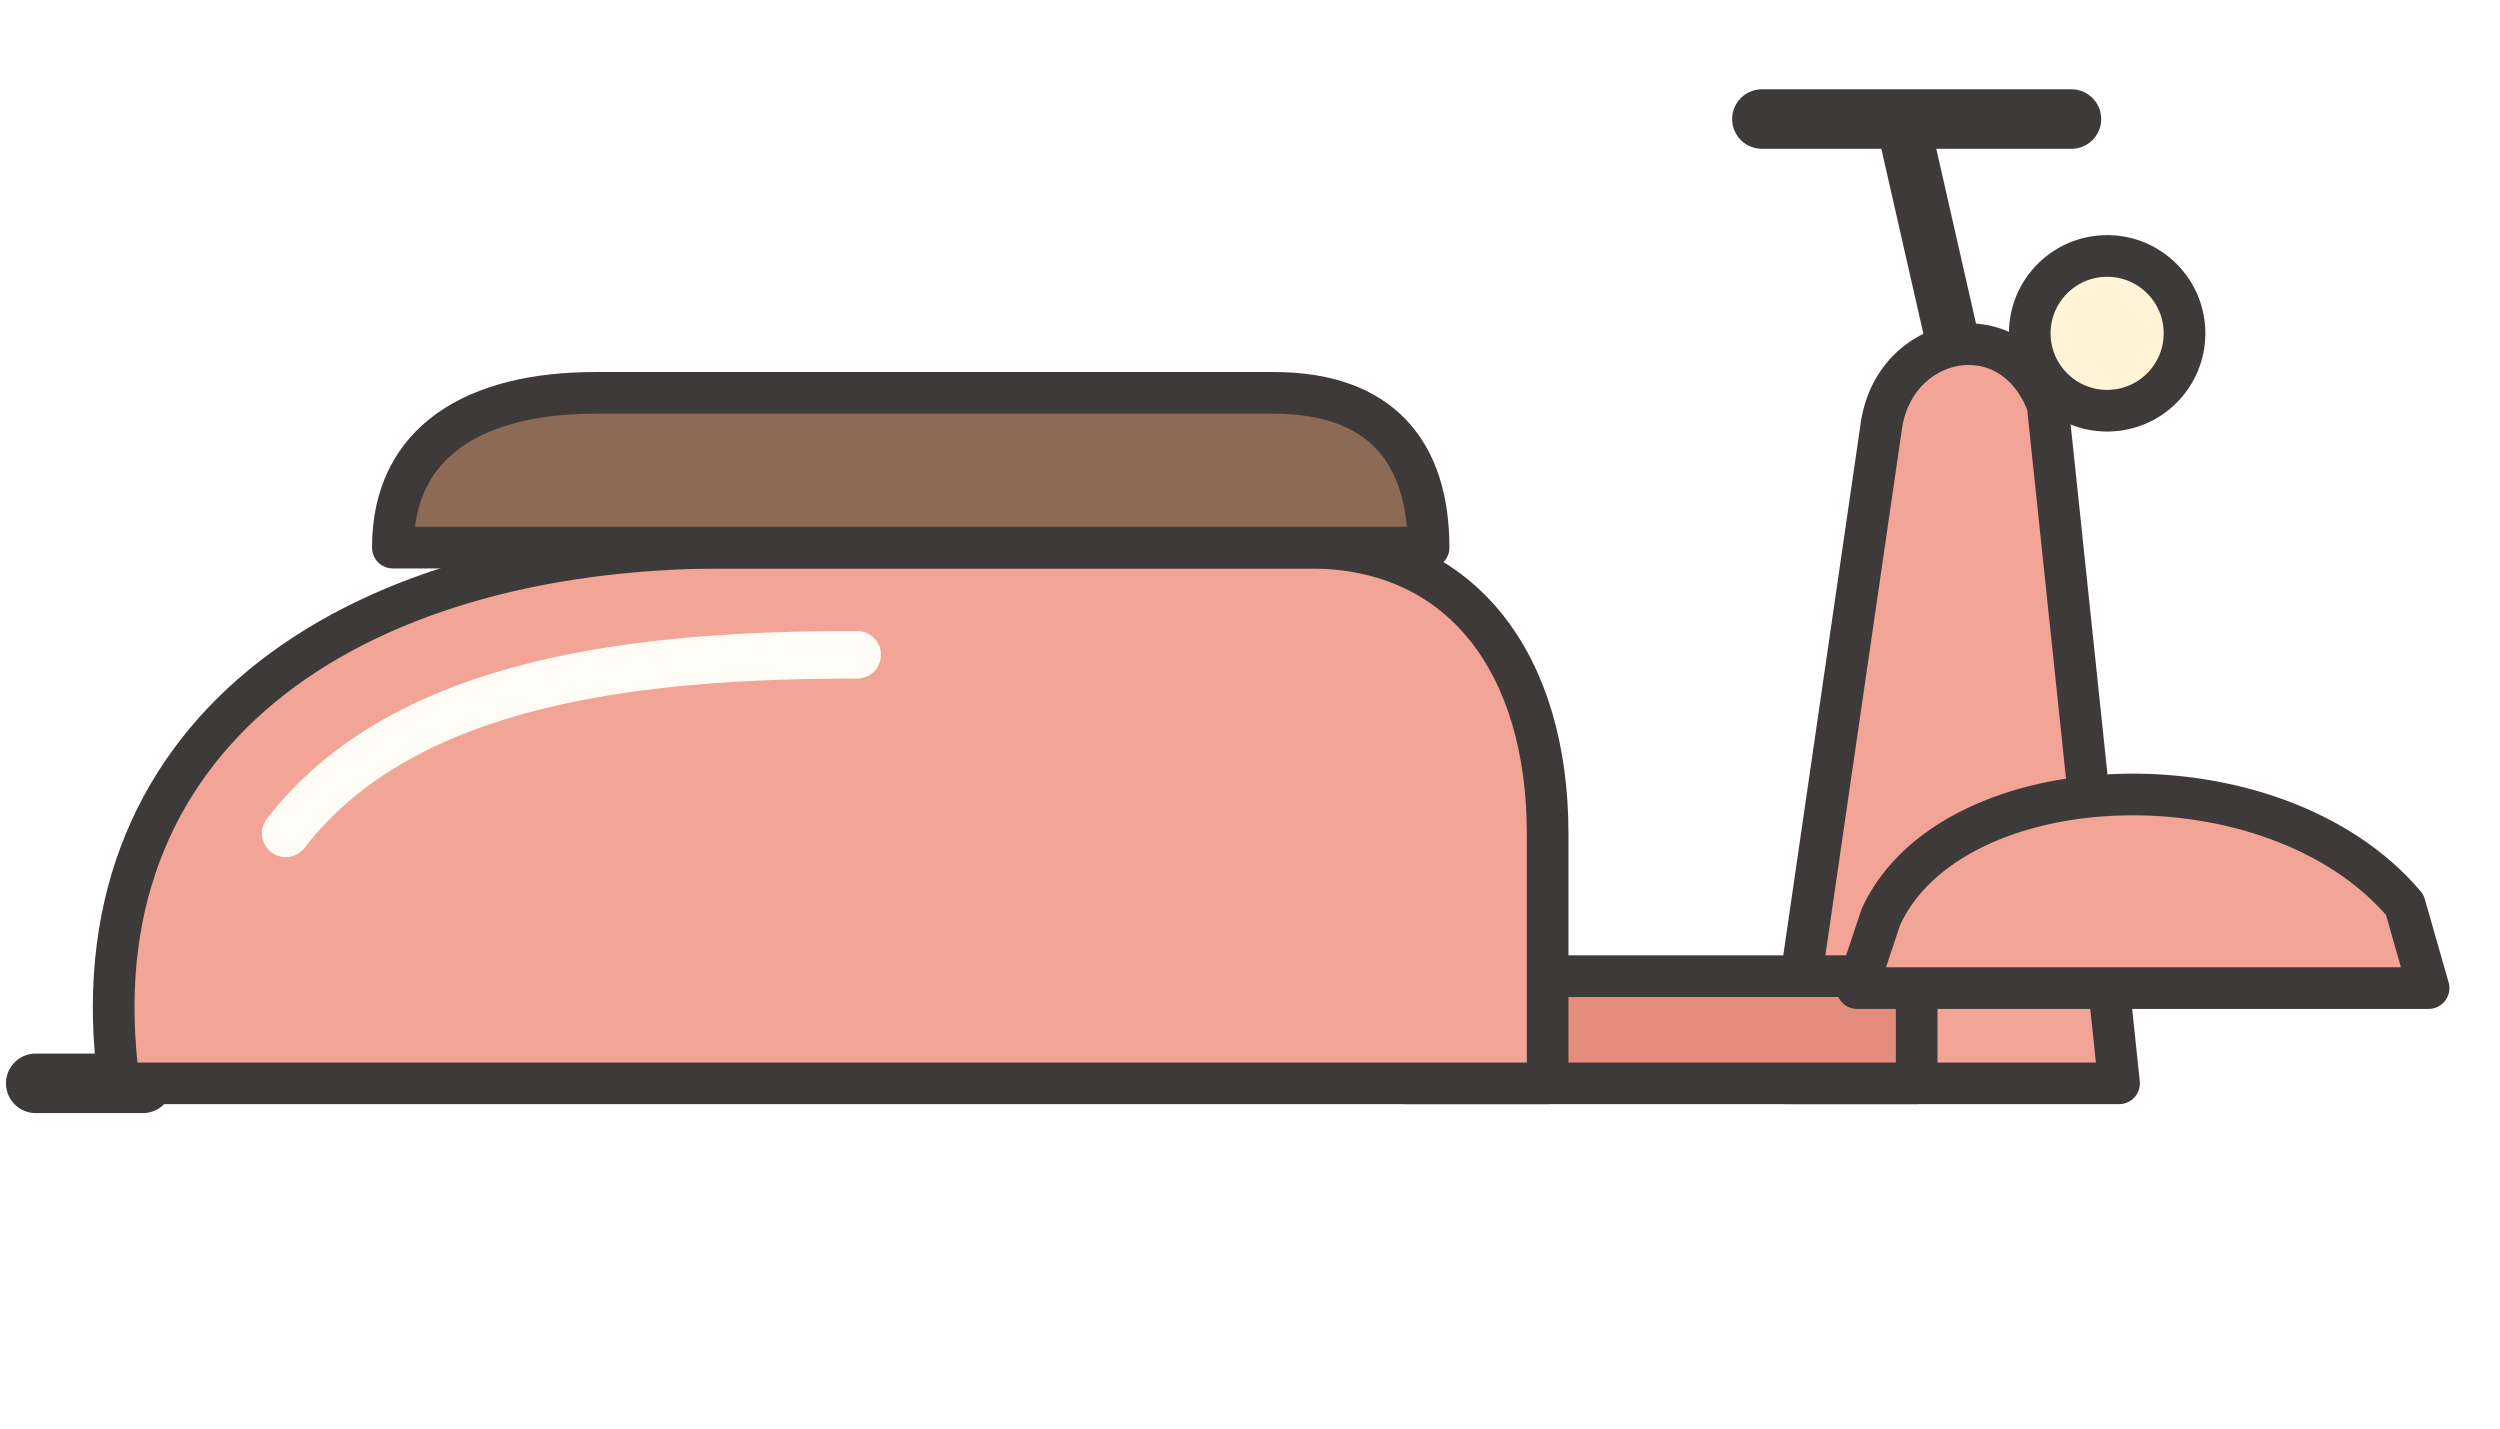
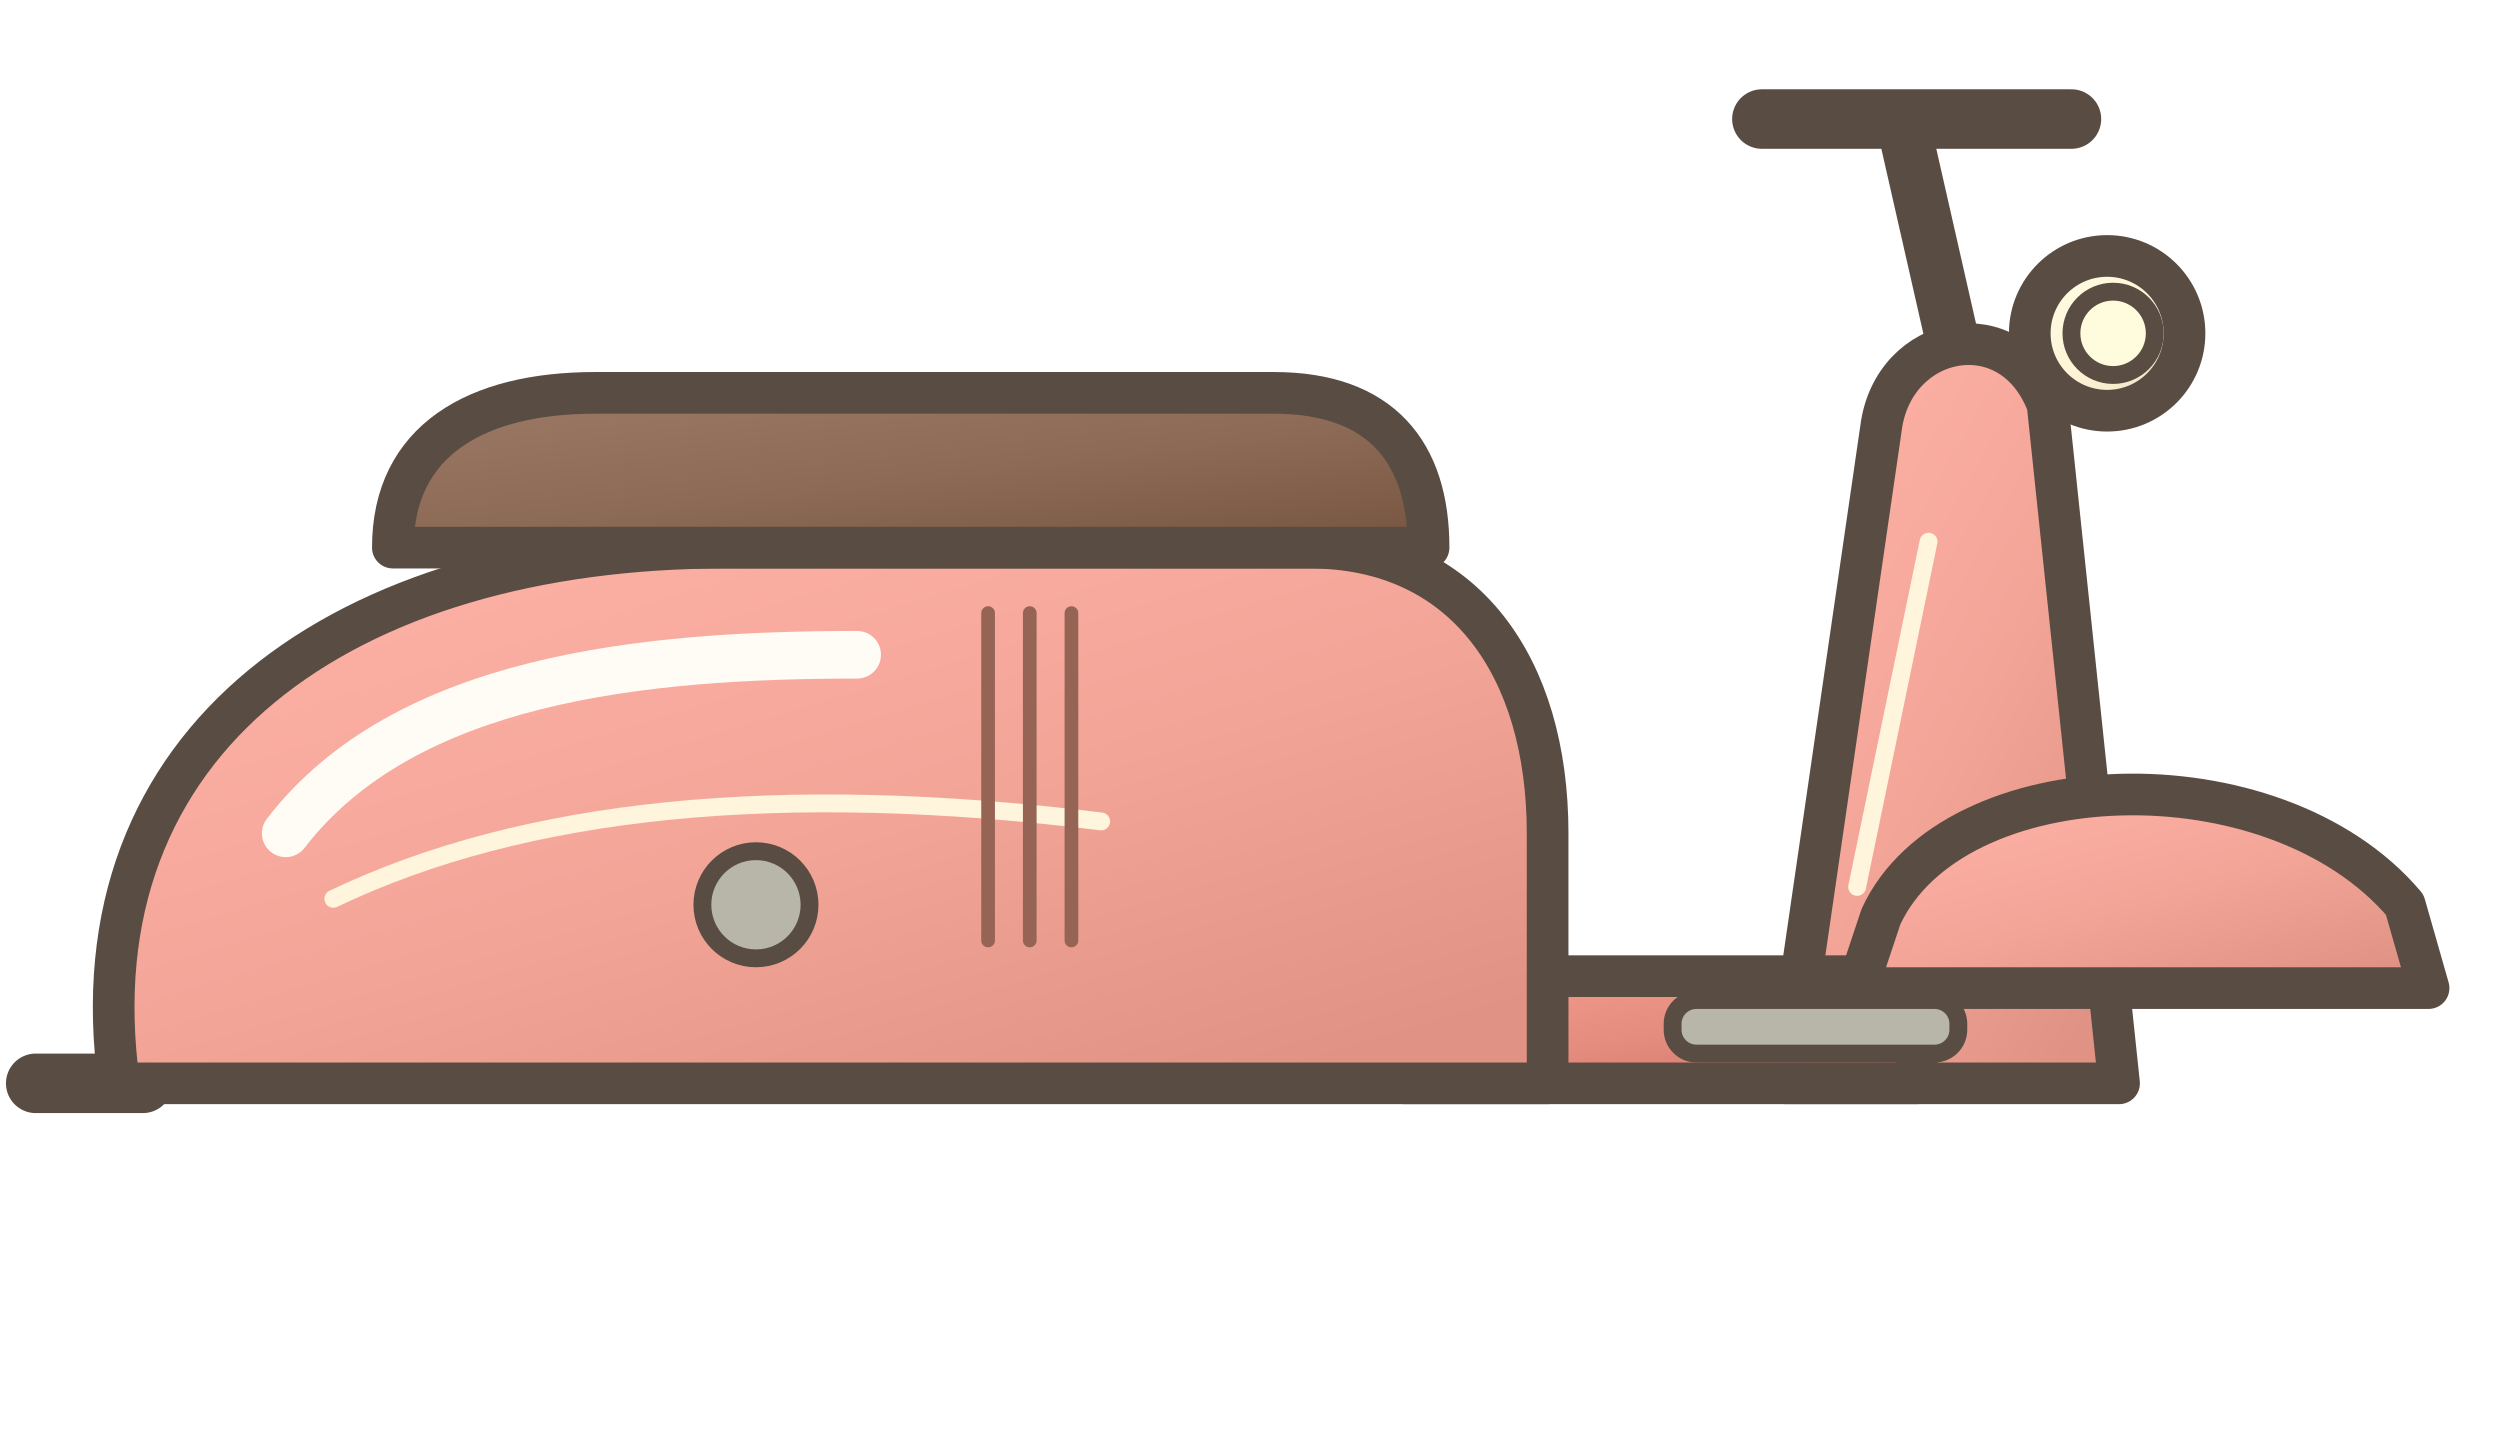
<svg xmlns="http://www.w3.org/2000/svg" viewBox="0 0 420 240" width="420" height="240">
-   <g stroke="#3E3A39" stroke-width="7" stroke-linejoin="round" stroke-linecap="round">
+   <defs>
+     <linearGradient id="pigment0" x1="0" y1="0" x2=".8" y2="1">
+       <stop stop-color="#ffb4a7" />
+       <stop offset=".58" stop-color="#F2A497" />
+       <stop offset="1" stop-color="#e09285" />
+     </linearGradient>
+     <linearGradient id="pigment1" x1="0" y1="0" x2=".8" y2="1">
+       <stop stop-color="#f49c8e" />
+       <stop offset=".58" stop-color="#E48C7E" />
+       <stop offset="1" stop-color="#d27a6c" />
+     </linearGradient>
+     <linearGradient id="pigment2" x1="0" y1="0" x2=".8" y2="1">
+       <stop stop-color="#9c7a65" />
+       <stop offset=".58" stop-color="#8C6A55" />
+       <stop offset="1" stop-color="#7a5843" />
+     </linearGradient>
+     <linearGradient id="pigment3" x1="0" y1="0" x2=".8" y2="1">
+       <stop stop-color="#ffffe6" />
+       <stop offset=".58" stop-color="#FFF4D6" />
+       <stop offset="1" stop-color="#ede2c4" />
+     </linearGradient>
+   </defs>
+   <g stroke="#594C43" stroke-width="7" stroke-linejoin="round" stroke-linecap="round">
    <path d="M24 182h-18" fill="none" stroke-width="10" />
    <path d="M330 66L320 22" fill="none" stroke-width="9" />
    <path d="M296 20h52" fill="none" stroke-width="10" />
-     <path d="M300 182L316 72c2-16 22-20 28-4l12 114z" fill="#F2A497" />
-     <path d="M236 164h86v18h-86z" fill="#E48C7E" />
-     <path d="M20 182C12 124 58 92 122 92h98c26 0 40 20 40 48v42z" fill="#F2A497" />
+     <path d="M300 182L316 72c2-16 22-20 28-4l12 114z" fill="url(#pigment0)" />
+     <path d="M236 164h86v18h-86z" fill="url(#pigment1)" />
+     <path d="M20 182C12 124 58 92 122 92h98c26 0 40 20 40 48v42z" fill="url(#pigment0)" />
    <path d="M48 140c20-26 60-30 96-30" fill="none" stroke="#FFFCF6" stroke-width="8" />
-     <path d="M66 92c0-18 14-26 34-26h114c18 0 26 10 26 26z" fill="#8C6A55" />
-     <path d="M316 154c12-26 66-28 88-2l4 14H312z" fill="#F2A497" />
-     <circle cx="354" cy="56" r="13" fill="#FFF4D6" />
+     <path d="M66 92c0-18 14-26 34-26h114c18 0 26 10 26 26z" fill="url(#pigment2)" />
+     <path d="M316 154c12-26 66-28 88-2l4 14H312z" fill="url(#pigment0)" />
+     <circle cx="354" cy="56" r="13" fill="url(#pigment3)" />
+   </g>
+   <g fill="none" stroke="#FFF4DC" stroke-linecap="round">
+     <path d="M56 151q48-23 129-13M324 91l-12 58" stroke-width="3" />
+     <path d="M166 103v55m7-55v55m7-55v55" stroke="#956455" stroke-width="2.3" />
+   </g>
+   <g fill="#B8B5A9" stroke="#594C43" stroke-width="3">
+     <circle cx="127" cy="152" r="9" />
+     <rect x="281" y="168" width="48" height="9" rx="4" />
+     <circle cx="355" cy="56" r="7" fill="#FFFCDE" />
  </g>
</svg>
